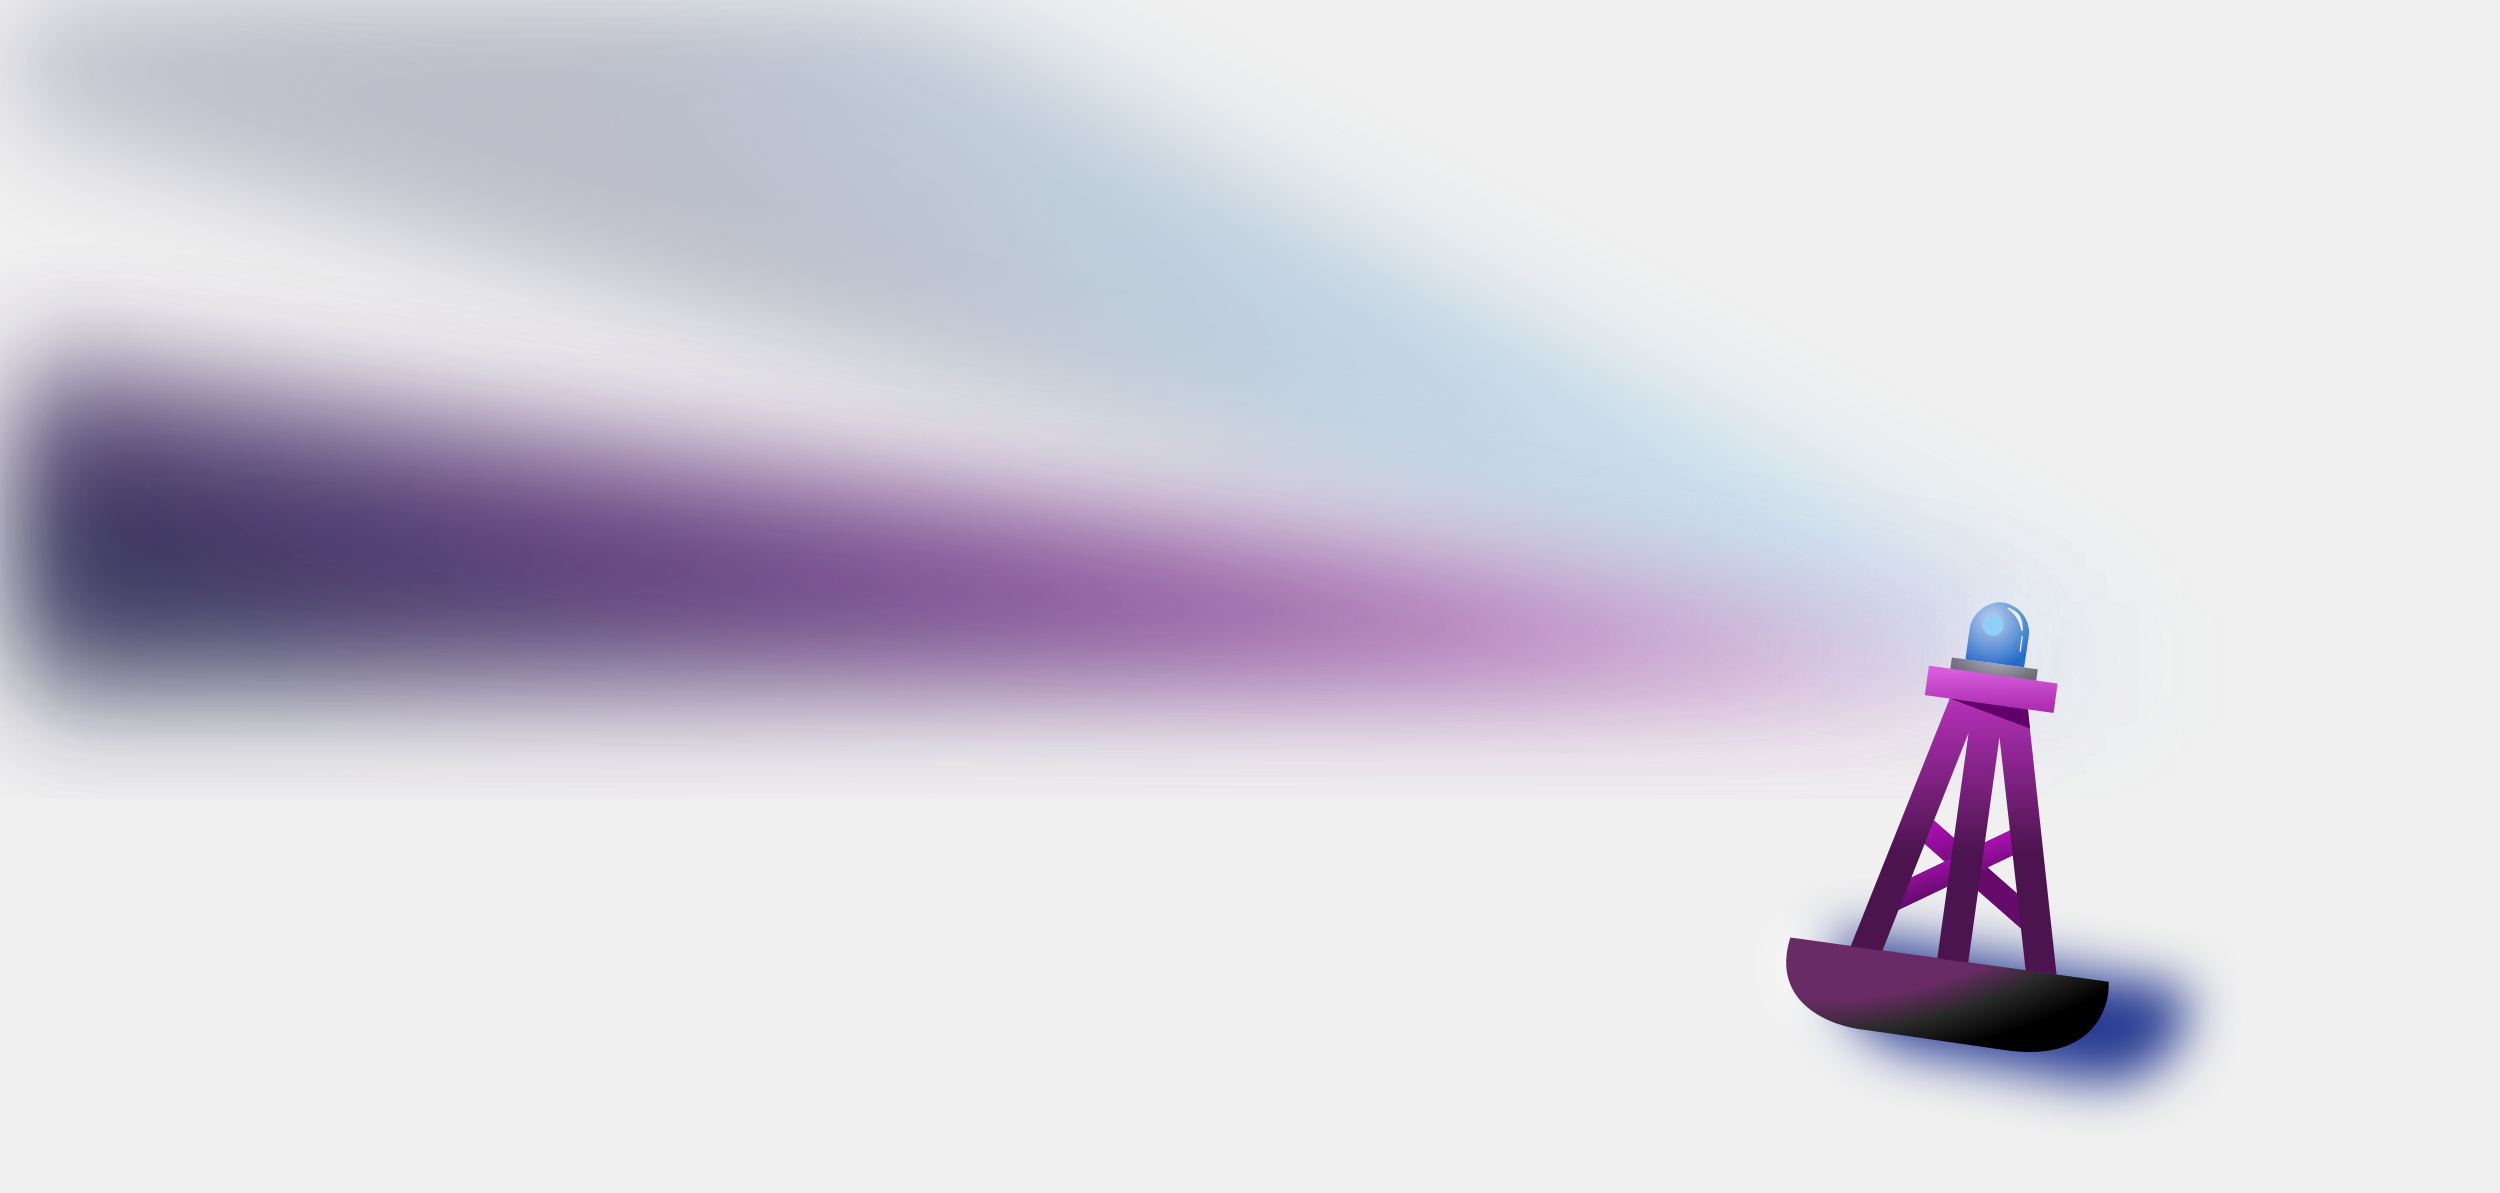
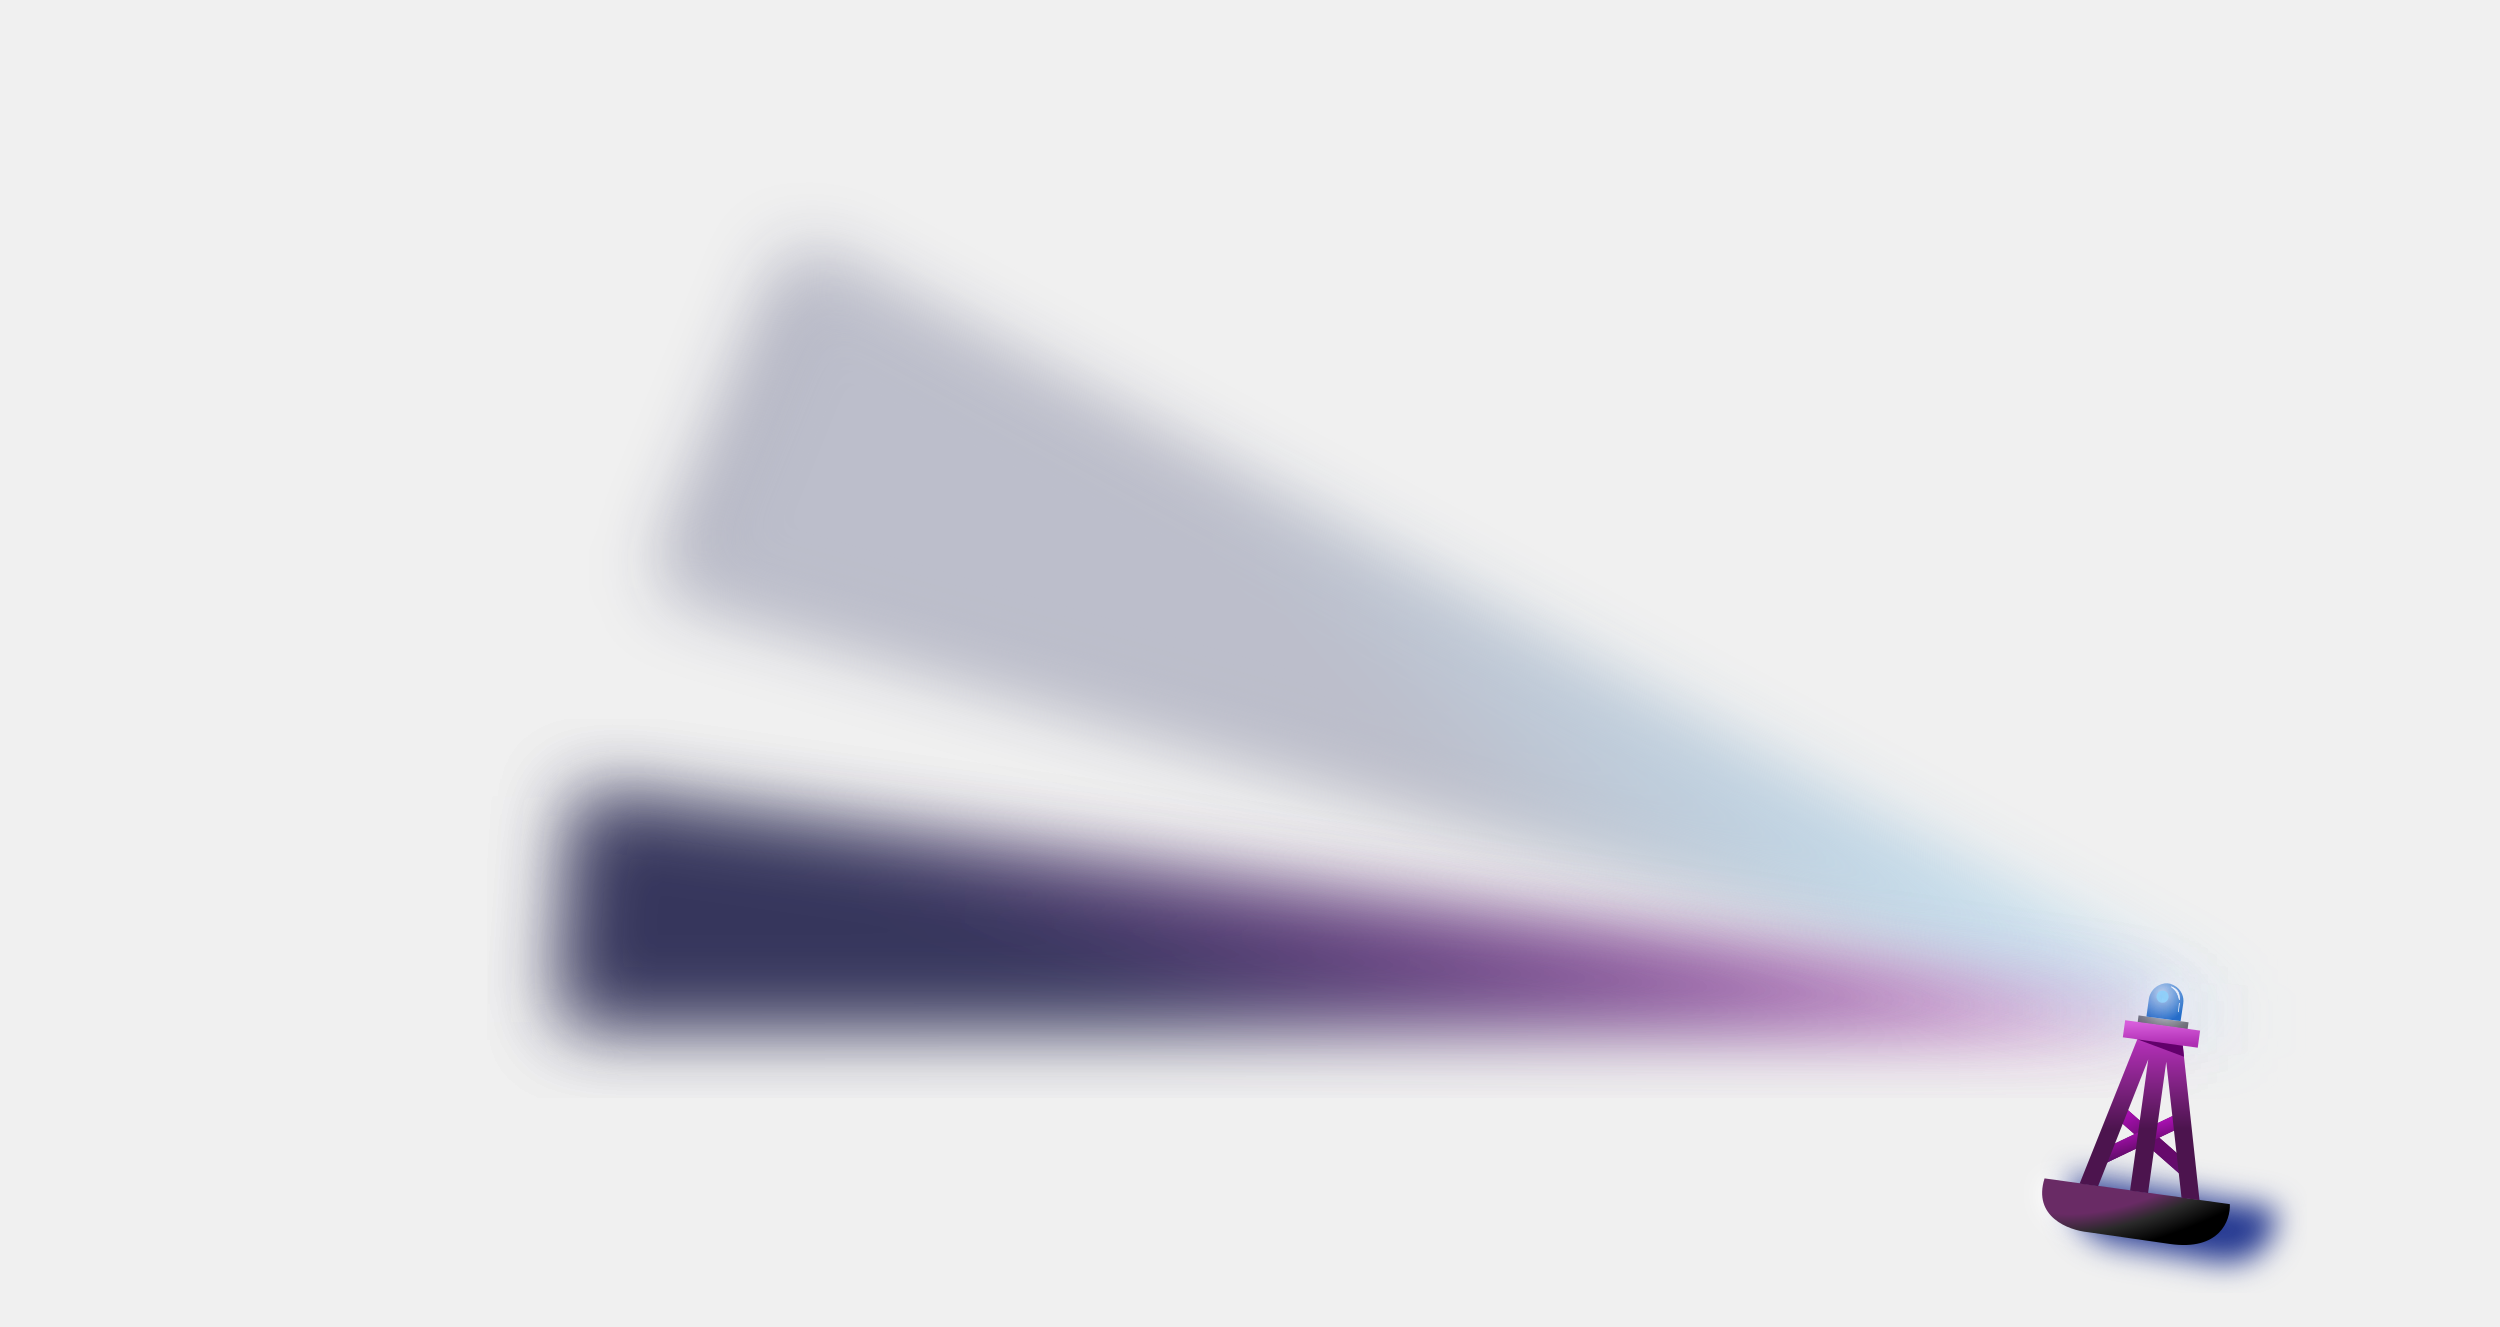
- <svg xmlns="http://www.w3.org/2000/svg" width="1920" height="916" viewBox="0 0 1920 916" fill="none">
-   <ellipse cx="1530.71" cy="480.219" rx="7.986" ry="8.042" transform="rotate(7.89376 1530.71 480.219)" fill="#8BD8FF" />
-   <path d="M1499.07 504.924L1497.78 514.218L1563.7 523.357L1564.99 514.064L1499.07 504.924Z" fill="#4C4C4C" />
-   <rect width="18.151" height="110.635" transform="matrix(0.655328 -0.755344 0.751098 0.66019 1470.72 641.523)" fill="#660A6B" />
-   <rect width="18.151" height="115.695" transform="matrix(-0.4251 -0.905146 -0.902383 0.430935 1555.99 651.993)" fill="#660A6B" />
-   <path d="M1548.5 511.002L1513.5 506.002L1515.5 493.002L1521.5 484.502L1535.5 480.002L1547 488.002L1550.5 498.002L1548.5 511.002Z" fill="#4493FA" stroke="#4493FA" />
-   <path d="M1515.5 489.502C1513.71 499.354 1515.22 502.705 1521 506.002C1517.67 500.605 1516.54 496.98 1515.5 489.502Z" fill="white" stroke="white" />
+ <svg xmlns="http://www.w3.org/2000/svg" width="3299" height="1751" viewBox="0 0 3299 1751" fill="none">
+   <ellipse cx="2853.71" cy="1315.22" rx="7.986" ry="8.042" transform="rotate(7.89376 2853.71 1315.22)" fill="#8BD8FF" />
+   <path d="M2822.07 1339.92L2820.78 1349.22L2886.7 1358.36L2887.99 1349.06L2822.07 1339.92Z" fill="#4C4C4C" />
+   <rect width="18.151" height="110.635" transform="matrix(0.655328 -0.755344 0.751098 0.66019 2793.72 1476.52)" fill="#660A6B" />
+   <rect width="18.151" height="115.695" transform="matrix(-0.4251 -0.905146 -0.902383 0.430935 2878.99 1486.99)" fill="#660A6B" />
+   <path d="M2871.5 1346L2836.5 1341L2838.5 1328L2844.5 1319.5L2858.5 1315L2870 1323L2873.5 1333L2871.5 1346Z" fill="#4493FA" stroke="#4493FA" />
+   <path d="M2838.5 1324.5C2836.71 1334.35 2838.22 1337.71 2844 1341C2840.67 1335.61 2839.54 1331.98 2838.5 1324.5Z" fill="white" stroke="white" />
  <g filter="url(#filter0_f_809_969)">
-     <path d="M1554.5 512.502L1510 506.502L1509.5 506.002L1512.54 483.57C1513.17 478.956 1515.11 474.621 1518.15 471.086C1521 467.759 1524.7 465.27 1528.86 463.884L1530.15 463.453C1534.85 461.886 1539.99 462.284 1544.39 464.557L1545.83 465.297C1550.47 467.695 1554.16 471.605 1556.28 476.383C1558.06 480.379 1558.66 484.799 1558.01 489.123L1554.5 512.502Z" fill="white" />
-     <path d="M1554.5 512.502L1510 506.502L1509.5 506.002L1512.54 483.57C1513.17 478.956 1515.11 474.621 1518.15 471.086C1521 467.759 1524.7 465.27 1528.86 463.884L1530.15 463.453C1534.85 461.886 1539.99 462.284 1544.39 464.557L1545.83 465.297C1550.47 467.695 1554.16 471.605 1556.28 476.383C1558.06 480.379 1558.66 484.799 1558.01 489.123L1554.5 512.502Z" stroke="white" stroke-width="2" />
+     <path d="M2877.5 1347.5L2833 1341.5L2832.5 1341L2835.54 1318.57C2836.17 1313.96 2838.11 1309.62 2841.15 1306.09C2844 1302.76 2847.7 1300.27 2851.86 1298.88L2853.15 1298.45C2857.85 1296.89 2862.99 1297.28 2867.39 1299.56L2868.83 1300.3C2873.47 1302.69 2877.16 1306.61 2879.28 1311.38C2881.06 1315.38 2881.66 1319.8 2881.01 1324.12L2877.5 1347.5Z" fill="white" />
+     <path d="M2877.5 1347.5L2833 1341.5L2832.5 1341L2835.54 1318.57C2836.17 1313.96 2838.11 1309.62 2841.15 1306.09C2844 1302.76 2847.7 1300.27 2851.86 1298.88L2853.15 1298.45C2857.85 1296.89 2862.99 1297.28 2867.39 1299.56L2868.83 1300.3C2873.47 1302.69 2877.16 1306.61 2879.28 1311.38C2881.06 1315.38 2881.66 1319.8 2881.01 1324.12L2877.5 1347.5Z" stroke="white" stroke-width="2" />
  </g>
-   <path d="M1554.5 512.502L1510 506.502L1509.5 506.002L1512.54 483.57C1513.17 478.956 1515.11 474.621 1518.15 471.086C1521 467.759 1524.7 465.27 1528.86 463.884L1530.15 463.453C1534.85 461.886 1539.99 462.284 1544.39 464.557L1545.83 465.297C1550.47 467.695 1554.16 471.605 1556.28 476.383C1558.06 480.379 1558.66 484.799 1558.01 489.123L1554.5 512.502Z" fill="url(#paint0_radial_809_969)" />
-   <path d="M1542 467.001C1550.93 470.721 1553.08 474.727 1553 484.501C1550.88 475.628 1548.55 471.72 1542 467.001Z" fill="white" stroke="white" />
-   <path d="M1553 488.502L1551.5 500.502" stroke="white" />
-   <ellipse cx="1530.71" cy="480.219" rx="7.986" ry="8.042" transform="rotate(7.89376 1530.71 480.219)" fill="#8BD8FF" />
-   <rect width="18.151" height="110.635" transform="matrix(0.655328 -0.755344 0.751098 0.66019 1470.72 641.523)" fill="url(#paint1_linear_809_969)" />
-   <rect width="18.151" height="115.695" transform="matrix(-0.4251 -0.905146 -0.902383 0.430935 1555.99 651.993)" fill="url(#paint2_linear_809_969)" />
+   <path d="M2877.5 1347.5L2833 1341.5L2832.5 1341L2835.54 1318.57C2836.17 1313.96 2838.11 1309.62 2841.15 1306.09C2844 1302.76 2847.7 1300.27 2851.86 1298.88L2853.15 1298.45C2857.85 1296.89 2862.99 1297.28 2867.39 1299.56L2868.83 1300.3C2873.47 1302.69 2877.16 1306.61 2879.28 1311.38C2881.06 1315.38 2881.66 1319.8 2881.01 1324.12L2877.5 1347.5Z" fill="url(#paint0_radial_809_969)" />
+   <path d="M2865 1302C2873.93 1305.72 2876.08 1309.73 2876 1319.5C2873.88 1310.63 2871.55 1306.72 2865 1302Z" fill="white" stroke="white" />
+   <path d="M2876 1323.5L2874.5 1335.5" stroke="white" />
+   <ellipse cx="2853.71" cy="1315.22" rx="7.986" ry="8.042" transform="rotate(7.89376 2853.71 1315.22)" fill="#8BD8FF" />
+   <rect width="18.151" height="110.635" transform="matrix(0.655328 -0.755344 0.751098 0.66019 2793.72 1476.52)" fill="url(#paint1_linear_809_969)" />
+   <rect width="18.151" height="115.695" transform="matrix(-0.4251 -0.905146 -0.902383 0.430935 2878.99 1486.99)" fill="url(#paint2_linear_809_969)" />
  <g filter="url(#filter1_f_809_969)">
-     <path d="M1619.5 754.002L1375 720.002C1359 770.802 1406.67 788.502 1432.5 791.002C1440.84 792.168 1474 796.902 1540 806.502C1606 816.102 1620.5 775.502 1619.5 754.002Z" fill="white" />
-     <path d="M1619.5 754.002L1375 720.002C1359 770.802 1406.67 788.502 1432.5 791.002C1440.84 792.168 1474 796.902 1540 806.502C1606 816.102 1620.5 775.502 1619.5 754.002Z" stroke="white" stroke-width="2" />
+     <path d="M2942.5 1589L2698 1555C2682 1605.8 2729.67 1623.5 2755.5 1626C2763.84 1627.17 2797 1631.9 2863 1641.5C2929 1651.1 2943.5 1610.5 2942.5 1589Z" fill="white" />
+     <path d="M2942.5 1589L2698 1555C2682 1605.8 2729.67 1623.5 2755.5 1626C2763.84 1627.17 2797 1631.9 2863 1641.5C2929 1651.1 2943.5 1610.5 2942.5 1589Z" stroke="white" stroke-width="2" />
  </g>
  <g filter="url(#filter2_f_809_969)">
-     <path d="M1680.95 759.847L1413.51 715C1396.01 782.006 1448.15 805.353 1476.41 808.65C1485.52 810.189 1521.8 816.432 1593.99 829.095C1666.18 841.757 1682.04 788.205 1680.95 759.847Z" fill="#253991" />
+     <path d="M3003.95 1594.85L2736.51 1550C2719.01 1617.01 2771.15 1640.35 2799.41 1643.65C2808.52 1645.19 2844.8 1651.43 2916.99 1664.09C2989.18 1676.76 3005.04 1623.21 3003.95 1594.85Z" fill="#253991" />
  </g>
-   <path d="M1619.5 754.002L1375 720.002C1359 770.802 1406.67 788.502 1432.5 791.002C1440.84 792.168 1474 796.902 1540 806.502C1606 816.102 1620.5 775.502 1619.5 754.002Z" fill="url(#paint3_radial_809_969)" />
+   <path d="M2942.5 1589L2698 1555C2682 1605.8 2729.67 1623.5 2755.5 1626C2763.84 1627.17 2797 1631.9 2863 1641.5C2929 1651.1 2943.5 1610.5 2942.5 1589Z" fill="url(#paint3_radial_809_969)" />
  <g filter="url(#filter3_f_809_969)">
-     <path d="M1584.11 512.644L-579.898 513.621L-559.275 214.6L1584.11 512.644Z" fill="url(#paint4_linear_809_969)" fill-opacity="0.58" />
+     <path d="M2907.11 1347.64L743.102 1348.62L763.725 1049.6L2907.11 1347.64Z" fill="url(#paint4_linear_809_969)" fill-opacity="0.58" />
  </g>
  <g filter="url(#filter4_f_809_969)">
-     <path d="M1641.67 527.456L-446.925 -66.784L-270.82 -501.004L1641.67 527.456Z" fill="url(#paint5_linear_809_969)" fill-opacity="0.46" />
+     <path d="M2964.67 1362.46L876.075 768.216L1052.18 333.996L2964.67 1362.46Z" fill="url(#paint5_linear_809_969)" fill-opacity="0.46" />
  </g>
  <g filter="url(#filter5_f_809_969)">
-     <path d="M1584.11 512.644L-579.899 513.621L-559.277 214.6L1584.11 512.644Z" fill="url(#paint6_linear_809_969)" fill-opacity="0.58" />
+     <path d="M2907.11 1347.64L743.101 1348.62L763.723 1049.6L2907.11 1347.64Z" fill="url(#paint6_linear_809_969)" fill-opacity="0.58" />
  </g>
  <g filter="url(#filter6_f_809_969)">
-     <path d="M1653.67 530.455L-434.927 -63.785L-258.823 -498.005L1653.67 530.455Z" fill="#F8FDFF" fill-opacity="0.46" />
+     <path d="M2976.67 1365.46L888.073 771.215L1064.18 336.995L2976.67 1365.46Z" fill="#F8FDFF" fill-opacity="0.46" />
  </g>
-   <path d="M1421.27 726.882L1497.38 536.49L1478.26 533.84L1481.39 511.27L1580.27 524.979L1577.14 547.549L1557.36 544.807L1579.46 748.816L1555.73 745.526L1535.59 566.145L1511.57 739.402L1487.84 736.112L1511.86 562.855L1445.65 730.263L1421.27 726.882Z" fill="url(#paint7_linear_809_969)" />
-   <path d="M1557.5 545.002L1497.5 536.502L1559 559.502L1557.5 545.002Z" fill="#62006B" />
+   <path d="M2744.27 1561.88L2820.38 1371.49L2801.26 1368.84L2804.39 1346.27L2903.27 1359.98L2900.14 1382.55L2880.36 1379.81L2902.46 1583.82L2878.73 1580.53L2858.59 1401.15L2834.57 1574.4L2810.84 1571.11L2834.86 1397.86L2768.65 1565.26L2744.27 1561.88Z" fill="url(#paint7_linear_809_969)" />
+   <path d="M2880.5 1380L2820.5 1371.5L2882 1394.5L2880.5 1380Z" fill="#62006B" />
  <defs>
-     <filter id="filter0_f_809_969" x="1478.45" y="431.51" width="110.818" height="112.115" filterUnits="userSpaceOnUse" color-interpolation-filters="sRGB">
+     <filter id="filter0_f_809_969" x="2801.45" y="1266.51" width="110.818" height="112.115" filterUnits="userSpaceOnUse" color-interpolation-filters="sRGB">
      <feFlood flood-opacity="0" result="BackgroundImageFix" />
      <feBlend mode="normal" in="SourceGraphic" in2="BackgroundImageFix" result="shape" />
      <feGaussianBlur stdDeviation="15" result="effect1_foregroundBlur_809_969" />
    </filter>
-     <filter id="filter1_f_809_969" x="1340.79" y="688.895" width="309.758" height="150.051" filterUnits="userSpaceOnUse" color-interpolation-filters="sRGB">
+     <filter id="filter1_f_809_969" x="2663.79" y="1523.89" width="309.758" height="150.051" filterUnits="userSpaceOnUse" color-interpolation-filters="sRGB">
      <feFlood flood-opacity="0" result="BackgroundImageFix" />
      <feBlend mode="normal" in="SourceGraphic" in2="BackgroundImageFix" result="shape" />
      <feGaussianBlur stdDeviation="15" result="effect1_foregroundBlur_809_969" />
    </filter>
-     <filter id="filter2_f_809_969" x="1370" y="675" width="351" height="196" filterUnits="userSpaceOnUse" color-interpolation-filters="sRGB">
+     <filter id="filter2_f_809_969" x="2693" y="1510" width="351" height="196" filterUnits="userSpaceOnUse" color-interpolation-filters="sRGB">
      <feFlood flood-opacity="0" result="BackgroundImageFix" />
      <feBlend mode="normal" in="SourceGraphic" in2="BackgroundImageFix" result="shape" />
      <feGaussianBlur stdDeviation="20" result="effect1_foregroundBlur_809_969" />
    </filter>
-     <filter id="filter3_f_809_969" x="-679.898" y="114.6" width="2364.01" height="499.021" filterUnits="userSpaceOnUse" color-interpolation-filters="sRGB">
+     <filter id="filter3_f_809_969" x="643.102" y="949.6" width="2364.01" height="499.021" filterUnits="userSpaceOnUse" color-interpolation-filters="sRGB">
      <feFlood flood-opacity="0" result="BackgroundImageFix" />
      <feBlend mode="normal" in="SourceGraphic" in2="BackgroundImageFix" result="shape" />
      <feGaussianBlur stdDeviation="50" result="effect1_foregroundBlur_809_969" />
    </filter>
-     <filter id="filter4_f_809_969" x="-546.924" y="-601.004" width="2288.6" height="1228.46" filterUnits="userSpaceOnUse" color-interpolation-filters="sRGB">
+     <filter id="filter4_f_809_969" x="776.076" y="233.996" width="2288.6" height="1228.46" filterUnits="userSpaceOnUse" color-interpolation-filters="sRGB">
      <feFlood flood-opacity="0" result="BackgroundImageFix" />
      <feBlend mode="normal" in="SourceGraphic" in2="BackgroundImageFix" result="shape" />
      <feGaussianBlur stdDeviation="50" result="effect1_foregroundBlur_809_969" />
    </filter>
-     <filter id="filter5_f_809_969" x="-679.899" y="114.6" width="2364.01" height="499.021" filterUnits="userSpaceOnUse" color-interpolation-filters="sRGB">
+     <filter id="filter5_f_809_969" x="643.101" y="949.6" width="2364.01" height="499.021" filterUnits="userSpaceOnUse" color-interpolation-filters="sRGB">
      <feFlood flood-opacity="0" result="BackgroundImageFix" />
      <feBlend mode="normal" in="SourceGraphic" in2="BackgroundImageFix" result="shape" />
      <feGaussianBlur stdDeviation="50" result="effect1_foregroundBlur_809_969" />
    </filter>
-     <filter id="filter6_f_809_969" x="-534.927" y="-598.005" width="2288.6" height="1228.46" filterUnits="userSpaceOnUse" color-interpolation-filters="sRGB">
+     <filter id="filter6_f_809_969" x="788.073" y="236.995" width="2288.6" height="1228.46" filterUnits="userSpaceOnUse" color-interpolation-filters="sRGB">
      <feFlood flood-opacity="0" result="BackgroundImageFix" />
      <feBlend mode="normal" in="SourceGraphic" in2="BackgroundImageFix" result="shape" />
      <feGaussianBlur stdDeviation="50" result="effect1_foregroundBlur_809_969" />
    </filter>
-     <radialGradient id="paint0_radial_809_969" cx="0" cy="0" r="1" gradientUnits="userSpaceOnUse" gradientTransform="translate(1530 475.502) rotate(83.4474) scale(37.2433 35.7969)">
+     <radialGradient id="paint0_radial_809_969" cx="0" cy="0" r="1" gradientUnits="userSpaceOnUse" gradientTransform="translate(2853 1310.5) rotate(83.4474) scale(37.2433 35.7969)">
      <stop stop-color="#C3D7EF" />
      <stop offset="1" stop-color="#085EC3" />
    </radialGradient>
    <linearGradient id="paint1_linear_809_969" x1="5.111" y1="50.499" x2="31.696" y2="-10.437" gradientUnits="userSpaceOnUse">
      <stop stop-color="#660A6B" />
      <stop offset="1" stop-color="#C613D1" />
    </linearGradient>
    <linearGradient id="paint2_linear_809_969" x1="-6.184" y1="56.647" x2="36.439" y2="49.88" gradientUnits="userSpaceOnUse">
      <stop stop-color="#660A6B" />
      <stop offset="1" stop-color="#C613D1" />
    </linearGradient>
-     <radialGradient id="paint3_radial_809_969" cx="0" cy="0" r="1" gradientUnits="userSpaceOnUse" gradientTransform="translate(1470 715.002) rotate(74.5621) scale(96.4234 271.646)">
+     <radialGradient id="paint3_radial_809_969" cx="0" cy="0" r="1" gradientUnits="userSpaceOnUse" gradientTransform="translate(2793 1550) rotate(74.5621) scale(96.4234 271.646)">
      <stop offset="0.442" stop-color="#692B65" />
      <stop offset="0.695" stop-color="#2A2A2A" />
      <stop offset="1" />
    </radialGradient>
-     <linearGradient id="paint4_linear_809_969" x1="1602" y1="532.411" x2="1354.39" y2="1076.38" gradientUnits="userSpaceOnUse">
+     <linearGradient id="paint4_linear_809_969" x1="2925" y1="1367.41" x2="2677.39" y2="1911.38" gradientUnits="userSpaceOnUse">
      <stop stop-color="#B032B4" />
      <stop offset="0.915" stop-color="#0D0E3D" />
    </linearGradient>
-     <linearGradient id="paint5_linear_809_969" x1="1648.61" y1="561.459" x2="911.425" y2="1215.54" gradientUnits="userSpaceOnUse">
+     <linearGradient id="paint5_linear_809_969" x1="2971.61" y1="1396.46" x2="2234.42" y2="2050.54" gradientUnits="userSpaceOnUse">
      <stop stop-color="#30B4F6" />
      <stop offset="0.555" stop-color="#0D0E3D" />
    </linearGradient>
-     <linearGradient id="paint6_linear_809_969" x1="1601.99" y1="532.411" x2="1354.39" y2="1076.38" gradientUnits="userSpaceOnUse">
+     <linearGradient id="paint6_linear_809_969" x1="2924.99" y1="1367.41" x2="2677.39" y2="1911.38" gradientUnits="userSpaceOnUse">
      <stop stop-color="#B032B4" />
      <stop offset="0.915" stop-color="#0D0E3D" />
    </linearGradient>
-     <linearGradient id="paint7_linear_809_969" x1="1498" y1="507.002" x2="1500.36" y2="737.849" gradientUnits="userSpaceOnUse">
+     <linearGradient id="paint7_linear_809_969" x1="2821" y1="1342" x2="2823.36" y2="1572.85" gradientUnits="userSpaceOnUse">
      <stop offset="0.035" stop-color="#D75DDB" />
      <stop offset="0.155" stop-color="#B02FB4" />
      <stop offset="0.64" stop-color="#4C144E" />
    </linearGradient>
  </defs>
</svg>
